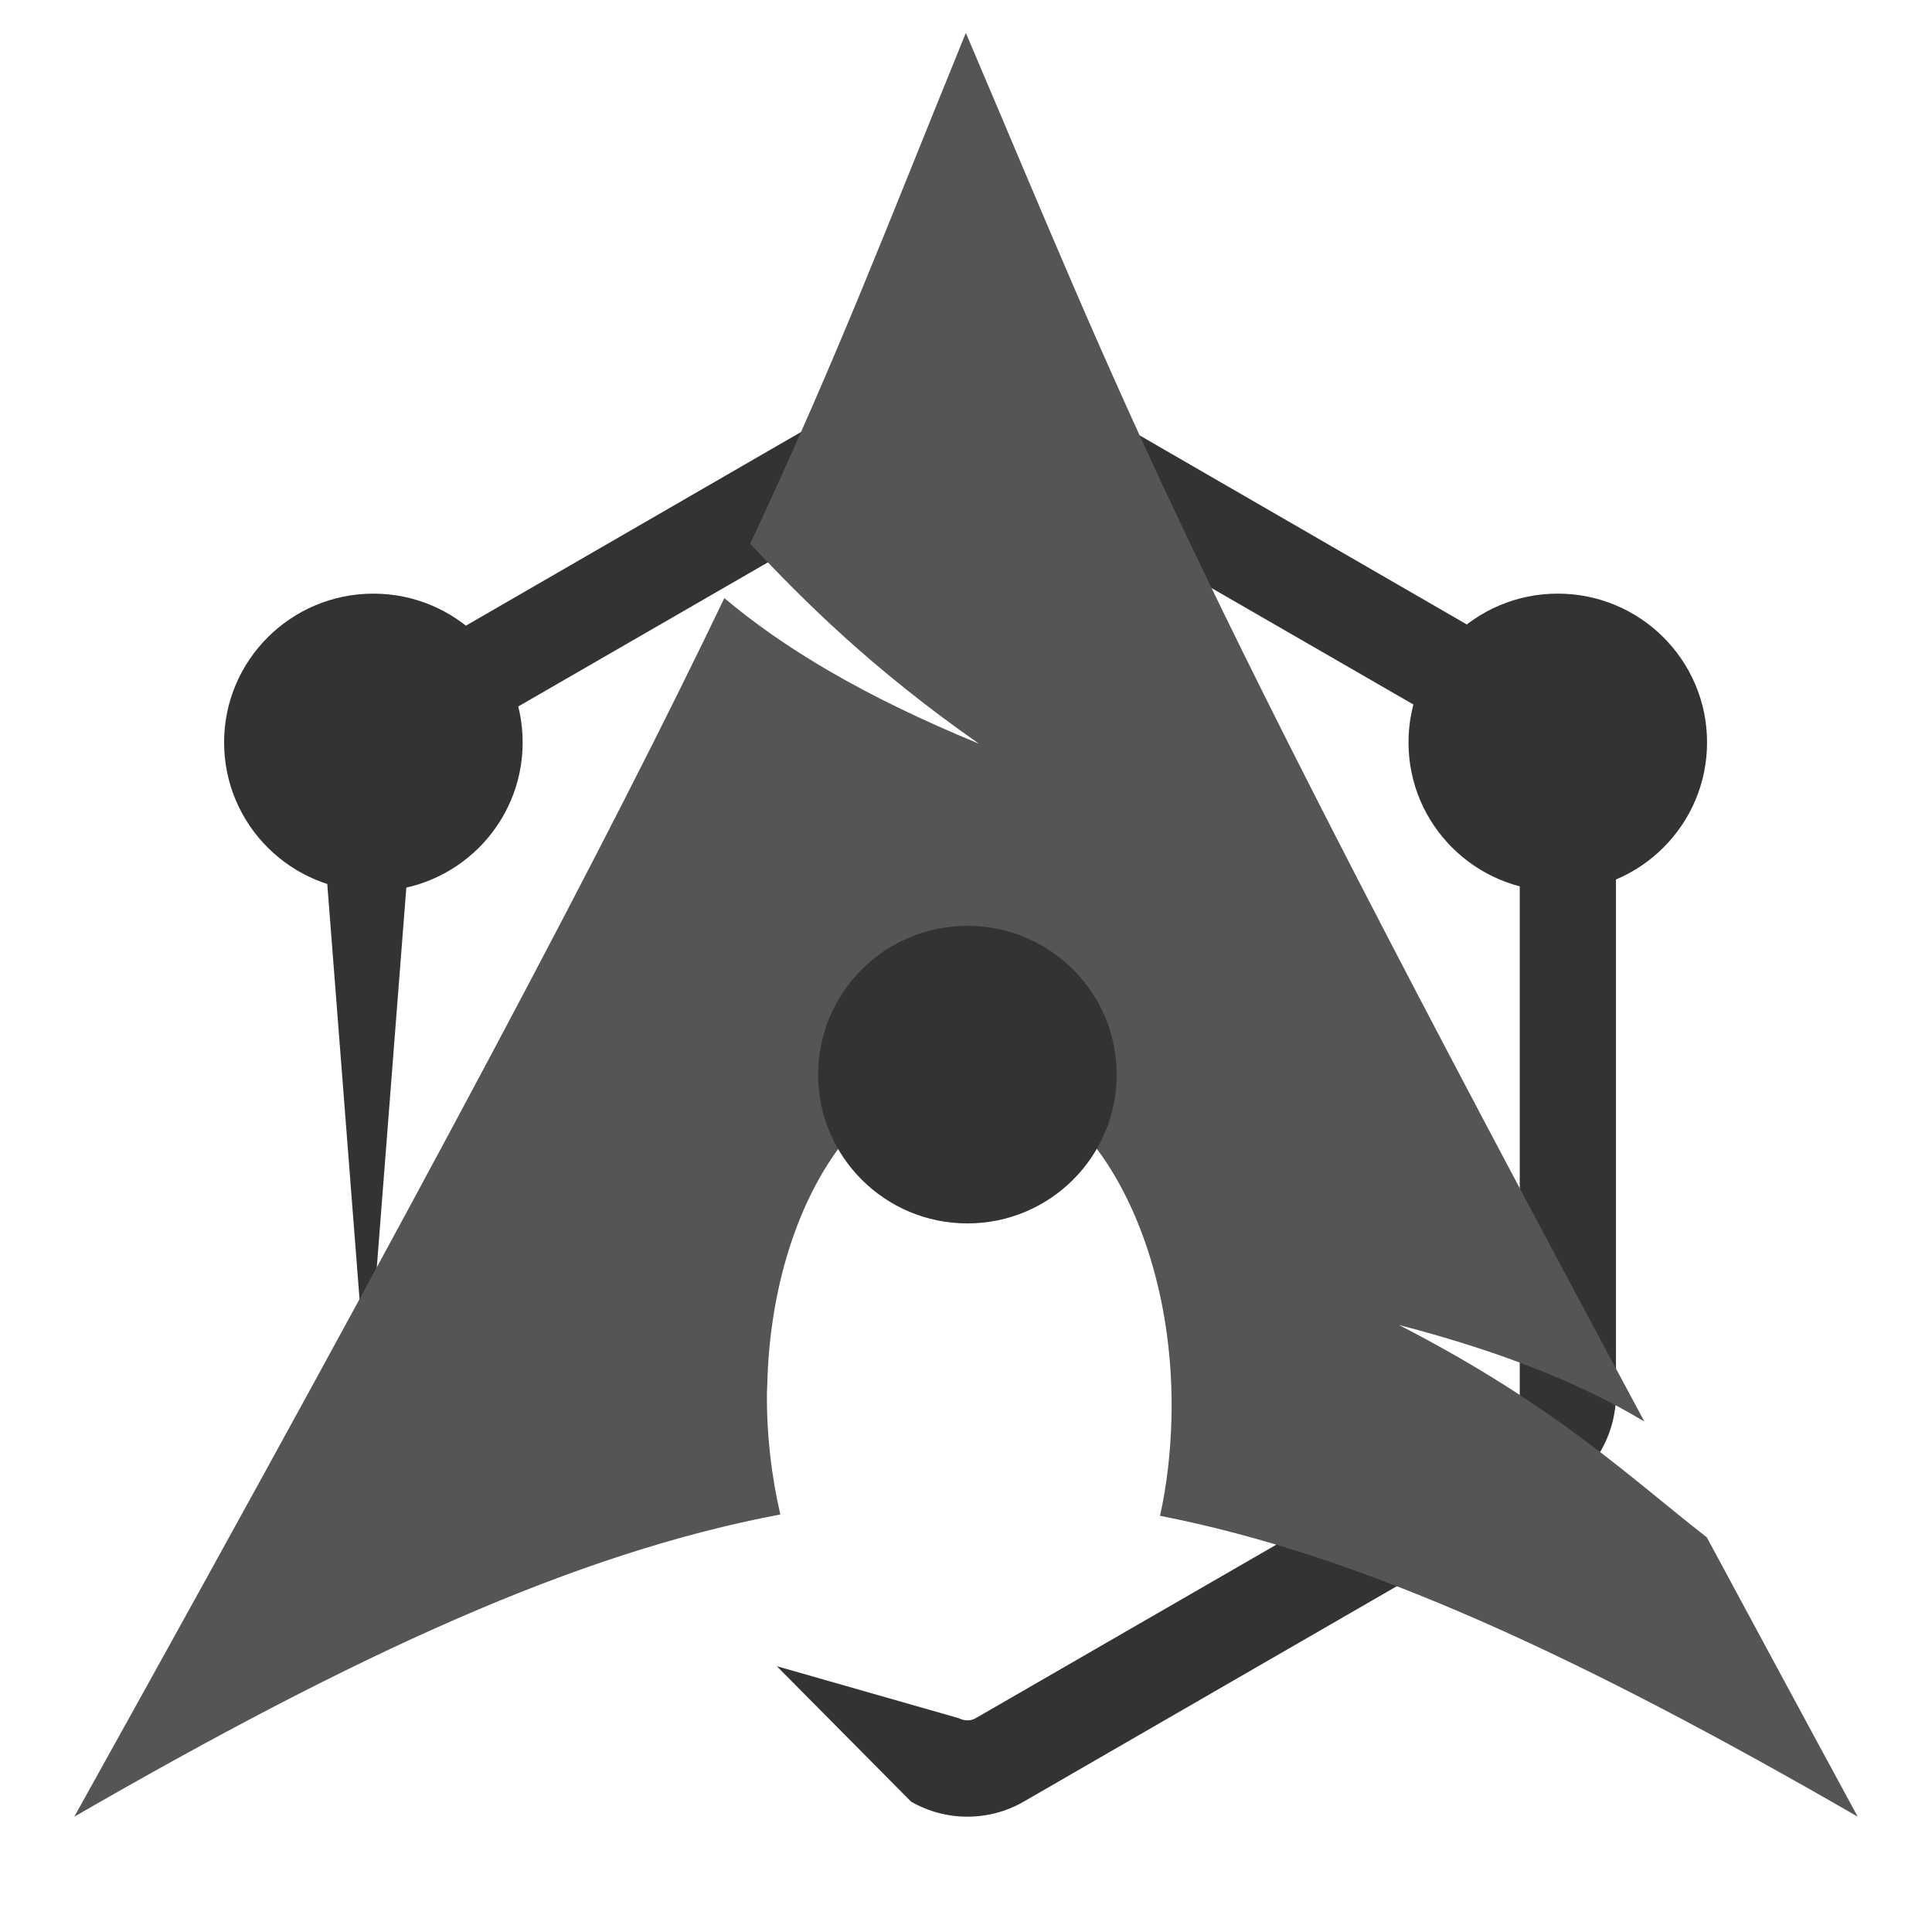
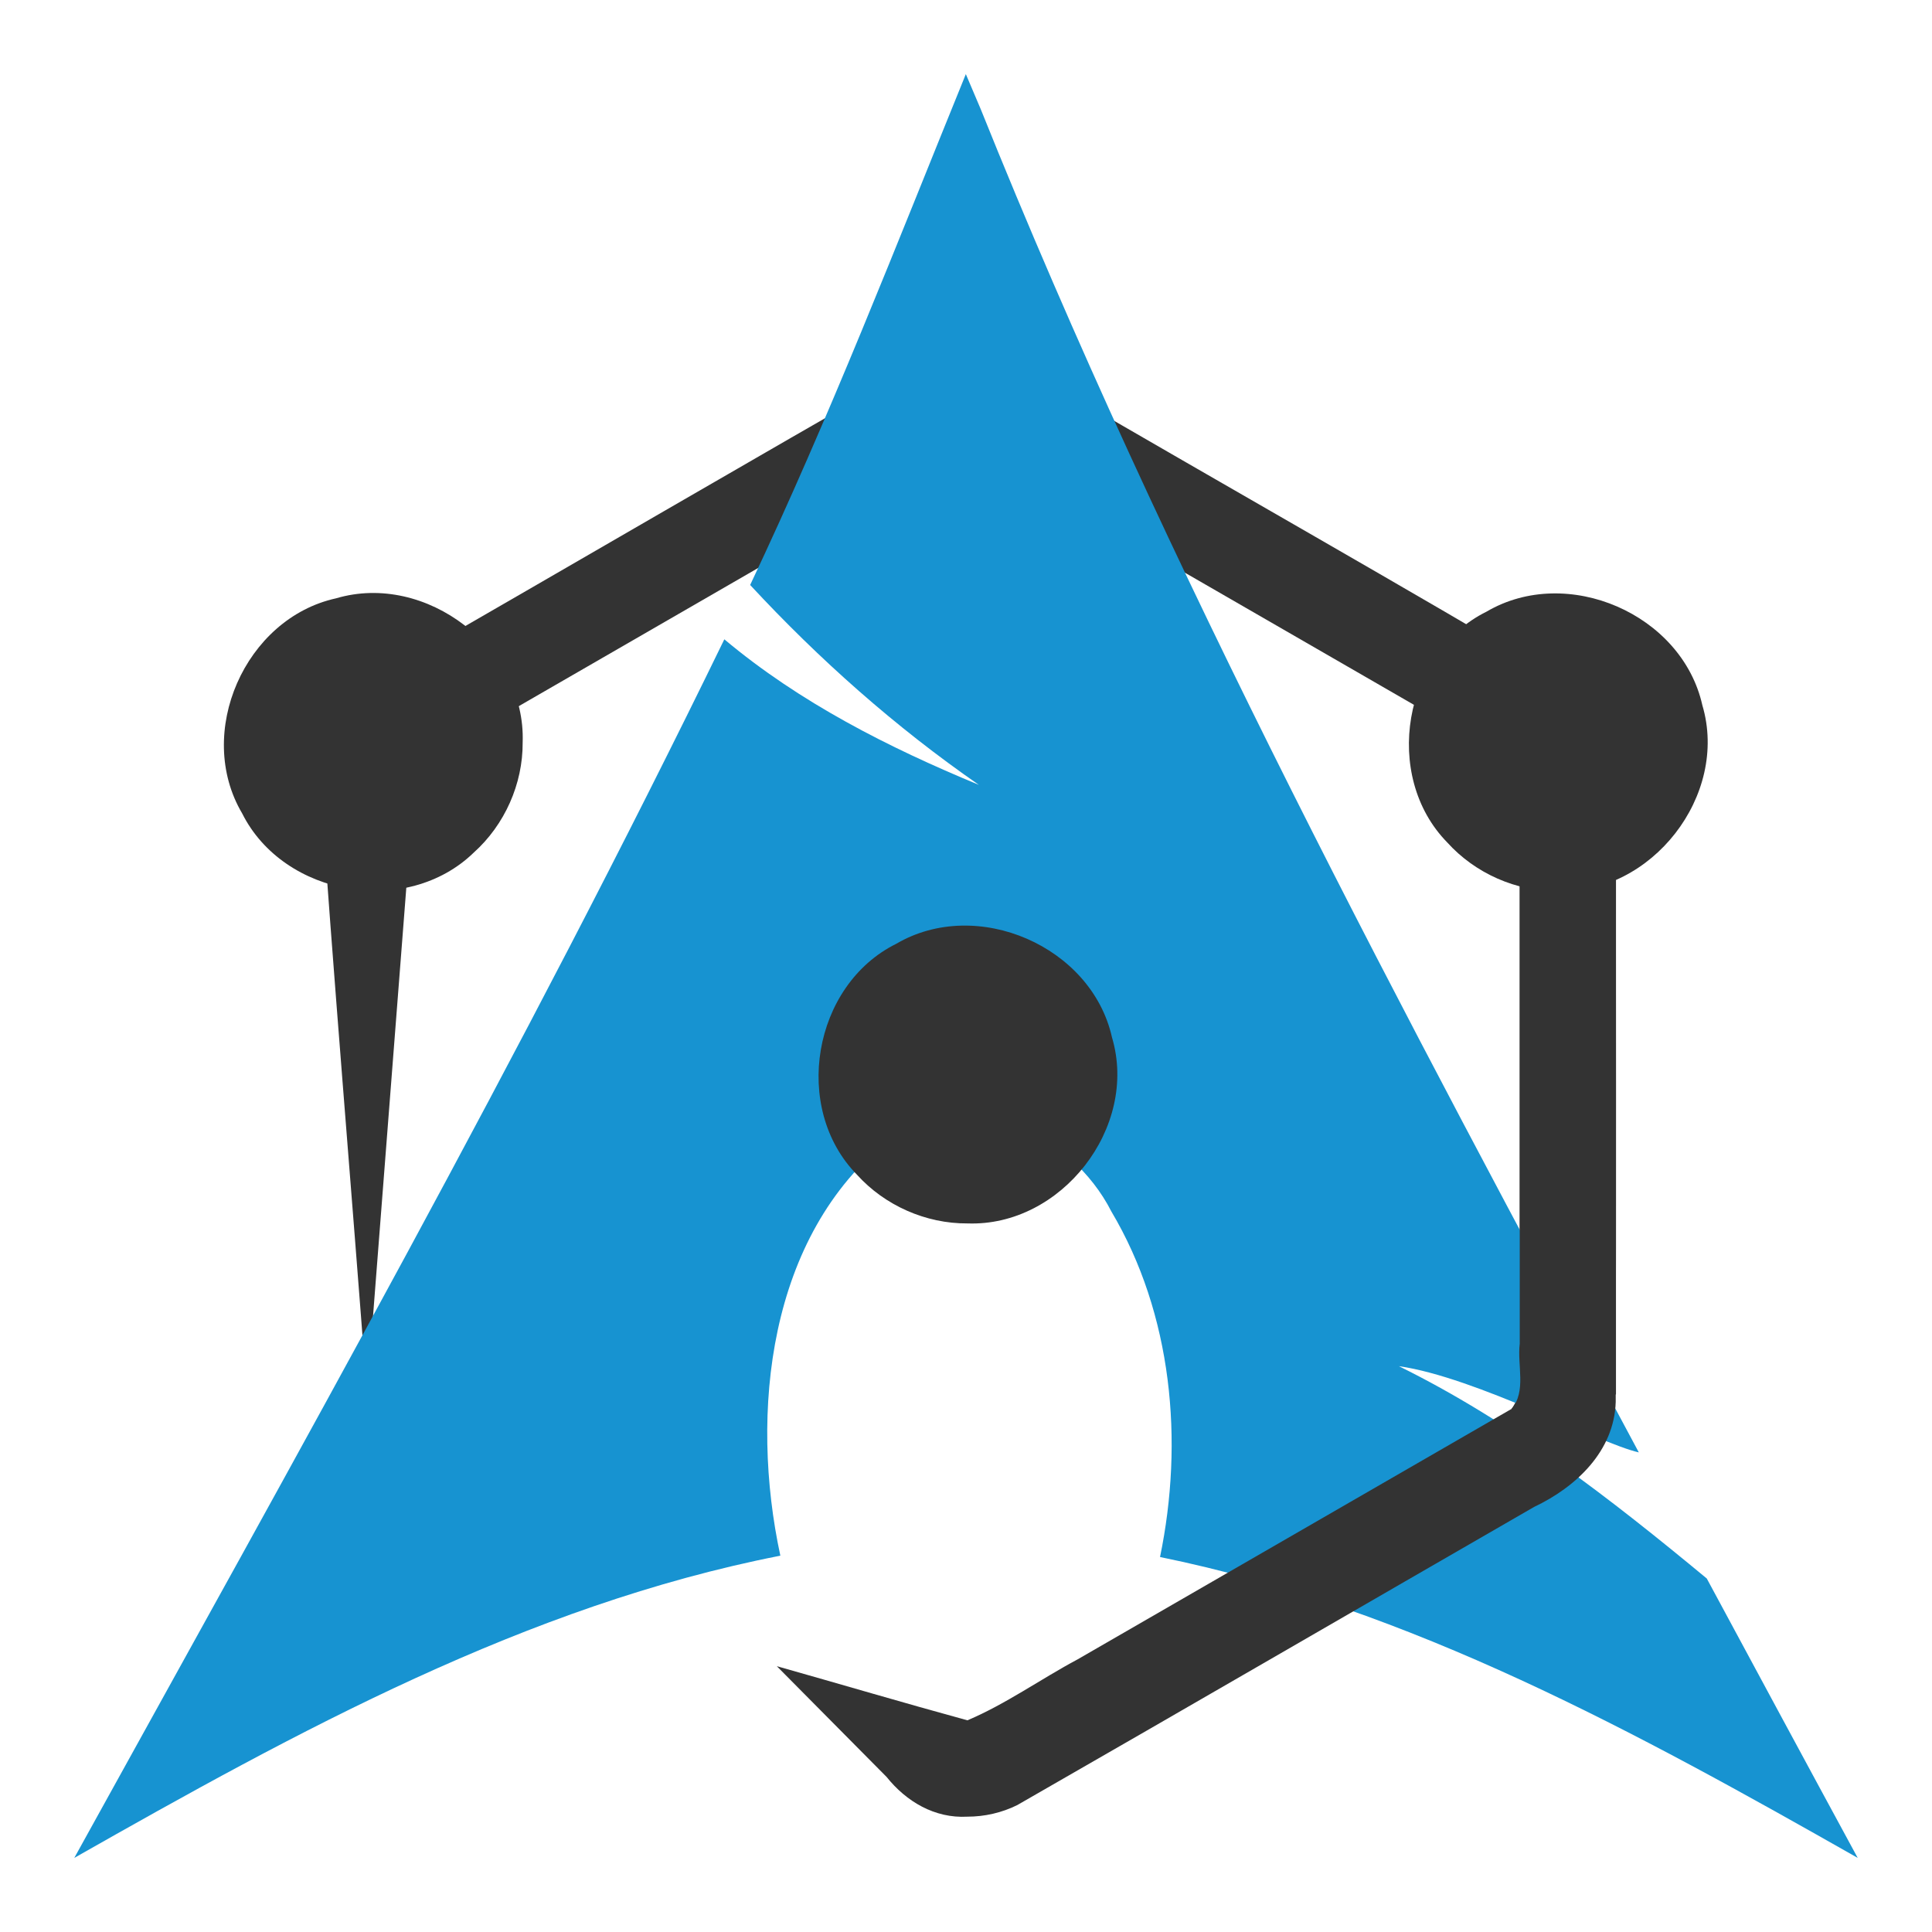
- <svg xmlns="http://www.w3.org/2000/svg" width="180" height="180" viewBox="0 0 180 180" id="svg5182" version="1.1">
-   <defs id="defs5184" />
-   <g id="layer1" transform="translate(0,-872.3622)" />
-   <g id="layer3" style="display:inline" transform="translate(0,-40)" />
-   <g id="layer2" style="display:inline" transform="translate(0,-40)" />
-   <g id="layer4" style="display:inline" transform="translate(0,-40)">
-     <g id="g4522" transform="translate(-19.86753,16.12003)">
-       <g transform="translate(0,-817.3621)" id="g4155" style="display:inline;fill:#333333">
-         <g style="fill:#333333" id="g20" transform="matrix(1.25,0,0,-1.25,109.9875,990.497)">
-           <path d="m 0,-16 c -1.46,0 -2.912,0.381 -4.19,1.121 L -14.197,-4.785 -0.62,-8.665 c 0.371,-0.206 0.895,-0.206 1.237,0 l 39.95,23.058 c 0.372,0.212 0.61,0.64 0.61,1.081 l 0,46.104 c 0,0.451 -0.238,0.872 -0.62,1.101 L 0.624,85.717 c -0.369,0.216 -0.859,0.216 -1.231,0 L -40.53,62.672 c -0.388,-0.222 -0.634,-0.657 -0.634,-1.094 l -3.583,-46.104 -3.583,46.104 c 0,2.995 1.602,5.792 4.19,7.281 L -4.19,91.944 c 2.528,1.429 5.888,1.429 8.396,0 L 44.153,68.859 c 2.587,-1.496 4.196,-4.286 4.196,-7.281 l 0,-46.104 c 0,-2.995 -1.609,-5.782 -4.196,-7.288 L 4.206,-14.879 C 2.929,-15.619 1.48,-16 0,-16" style="fill:#333333;fill-opacity:1;fill-rule:nonzero;stroke:none" id="path22" />
-         </g>
+ <svg xmlns="http://www.w3.org/2000/svg" xmlns:xlink="http://www.w3.org/1999/xlink" version="1.1" id="svg5182" viewBox="0 0 180 180" height="180" width="180">
+   <defs id="defs5184">
+     <linearGradient x1="112.499" y1="6.137" x2="112.499" y2="129.347" id="path1082_2_" gradientUnits="userSpaceOnUse" gradientTransform="translate(287,-83)">
+       <stop id="stop193" style="stop-color:#ffffff;stop-opacity:0" offset="0" />
+       <stop id="stop195" style="stop-color:#ffffff;stop-opacity:0.275" offset="1" />
+       <midPointStop offset="0" style="stop-color:#FFFFFF" id="midPointStop197" />
+       <midPointStop offset="0.5" style="stop-color:#FFFFFF" id="midPointStop199" />
+       <midPointStop offset="1" style="stop-color:#000000" id="midPointStop201" />
+     </linearGradient>
+     <linearGradient x1="541.335" y1="104.507" x2="606.912" y2="303.14" id="linearGradient2544" xlink:href="#path1082_2_" gradientUnits="userSpaceOnUse" gradientTransform="matrix(-0.3937741,0,0,0.393752,357.5197,122.0015)" />
+     <linearGradient id="linearGradient3388">
+       <stop id="stop3390" style="stop-color:#000000;stop-opacity:0" offset="0" />
+       <stop id="stop3392" style="stop-color:#000000;stop-opacity:0.371" offset="1" />
+     </linearGradient>
+     <linearGradient x1="490.723" y1="237.724" x2="490.723" y2="183.964" id="linearGradient4416" xlink:href="#linearGradient3388" gradientUnits="userSpaceOnUse" gradientTransform="matrix(0.749107,0,0,0.749107,-35.45986,91.44108)" />
+   </defs>
+   <g transform="translate(0,-40)" style="display:inline" id="layer3">
+     <g style="display:inline;fill:#333333" id="g4155" transform="translate(-19.86753,-801.2421)">
+       <g transform="matrix(1.25,0,0,-1.25,109.9875,990.497)" id="g20" style="fill:#333333">
+         <path id="path22" d="m 40.567,14.393 c 1.181,1.604 0.371,3.896 0.61,5.816 0,13.79 0,27.579 0,41.369 -0.687,1.813 -3.031,2.215 -4.506,3.343 C 24.655,71.853 12.64,78.785 0.624,85.717 -1.351,85.954 -2.929,84.097 -4.708,83.35 -16.649,76.457 -28.589,69.565 -40.53,62.672 -41.735,60.999 -41.172,58.609 -41.55,56.608 -42.616,42.897 -43.681,29.185 -44.746,15.474 c -1.167,15.555 -2.5,31.106 -3.564,46.663 0.081,4.036 3.456,6.61 6.761,8.218 12.618,7.273 25.205,14.603 37.843,21.84 3.542,1.847 7.465,0.332 10.502,-1.748 C 19.542,83.024 32.396,75.768 45.076,68.239 48.482,65.873 48.492,61.547 48.349,57.84 c 0,-14.122 0,-28.244 0,-42.366" style="fill:#333333;fill-opacity:1;fill-rule:nonzero;stroke:none" />
      </g>
-       <g id="g5147" style="display:inline;fill:#333333;fill-opacity:1" transform="translate(-629.4363,-45.43875)">
-         <g style="fill:#333333;fill-opacity:1" id="layer1-9" transform="translate(263.6529,143.2642)">
-           <g style="fill:#555555;fill-opacity:1" id="g2424" transform="matrix(0.8746356,0,0,0.8746356,14.73052,23.40895)">
-             <path style="fill:#555555;fill-opacity:1;fill-rule:evenodd;stroke:none" id="path2518" d="m 526.968,-107.801 c -8.457,20.735 -13.558,34.297 -22.974,54.416 5.773,6.119 12.859,13.246 24.367,21.295 -12.372,-5.091 -20.812,-10.202 -27.118,-15.506 -12.051,25.145 -30.93,60.963 -69.243,129.804 30.113,-17.385 53.456,-28.102 75.21,-32.192 -0.934,-4.018 -1.465,-8.364 -1.429,-12.898 l 0.036,-0.965 c 0.478,-19.292 10.514,-34.128 22.402,-33.121 11.888,1.007 21.129,17.473 20.651,36.765 -0.09,3.63 -0.499,7.122 -1.215,10.361 21.518,4.209 44.611,14.9 74.317,32.049 -5.857,-10.784 -11.085,-20.504 -16.078,-29.762 -7.864,-6.095 -16.067,-14.028 -32.799,-22.617 11.501,2.988 19.735,6.436 26.154,10.29 -50.762,-94.51 -54.873,-107.068 -72.28,-147.919 z" />
-           </g>
-         </g>
-         <g style="fill:#333333;fill-opacity:1" id="g5129" transform="translate(163.3216,-23.93781)" />
+     </g>
+   </g>
+   <g transform="translate(0,-40)" style="display:inline" id="layer2">
+     <g transform="translate(-249.1741,-81.13412)" id="layer1">
+       <g transform="matrix(0.8746356,0,0,0.8746356,14.73052,23.40895)" id="g2424">
+         <path id="path2518" d="m 370.929,119.629 c -7.418,18.238 -14.544,36.611 -22.974,54.416 7.347,7.927 15.478,15.138 24.367,21.295 -9.639,-3.986 -19.086,-8.771 -27.118,-15.506 -21.457,44.112 -45.535,86.88 -69.243,129.804 23.708,-13.455 48.185,-26.894 75.21,-32.192 -3.271,-15.185 -1.338,-34.08 11.589,-44.327 8.182,-6.272 19.458,-0.625 23.664,7.649 6.512,10.957 7.742,24.489 5.192,36.821 26.686,5.438 50.863,18.732 74.317,32.049 -5.383,-9.908 -10.727,-19.837 -16.078,-29.762 -10.24,-8.477 -20.814,-16.718 -32.799,-22.617 8.255,1.188 21.203,8.19 25.561,9.186 -25.098,-46.806 -50.272,-93.712 -70.093,-143.065 l -0.788,-1.856 -0.806,-1.895 3e-5,0 z" style="display:inline;fill:#1793d1;fill-opacity:1;fill-rule:evenodd;stroke:none" />
      </g>
-       <path class="hero-icon hero-icon-1  loop-3" d="m 165.002,106.914 c 7.681,0 13.908,-6.207 13.908,-13.864 0,-7.656 -6.227,-13.863 -13.908,-13.863 -7.681,0 -13.908,6.207 -13.908,13.863 0,7.657 6.227,13.864 13.908,13.864 z" id="path38" style="fill:#333333;fill-opacity:1" />
-       <path class="hero-icon hero-icon-3  loop-1" d="m 697.999,138.49 c 0,-7.657 -6.227,-13.863 -13.908,-13.863 -7.681,0 -13.908,6.207 -13.908,13.863 0,7.657 6.227,13.864 13.908,13.864 7.681,0 13.908,-6.207 13.908,-13.864 z" id="path42-3" style="fill:#333333;fill-opacity:1" transform="translate(-629.4363,-45.43875)" />
-       <path class="hero-icon hero-icon-1  loop-3" d="m 110,137.863 c 7.681,0 13.908,-6.207 13.908,-13.864 0,-7.656 -6.227,-13.863 -13.908,-13.863 -7.681,0 -13.908,6.207 -13.908,13.863 0,7.657 6.227,13.864 13.908,13.864 z" id="path38-8" style="display:inline;fill:#333333;fill-opacity:1" />
+     </g>
+   </g>
+   <g style="display:inline" id="layer5">
+     <g style="display:inline;fill:#333333" id="g4155-6" transform="translate(-19.86753,-841.2421)">
+       <g transform="matrix(1.25,0,0,-1.25,109.9875,990.497)" id="g20-4" style="fill:#333333">
+         <path id="path22-2" d="m 0,-16 c -2.43,-0.135 -4.548,1.127 -6.014,2.961 -2.728,2.752 -5.456,5.503 -8.183,8.255 4.738,-1.338 9.459,-2.736 14.207,-4.035 2.858,1.209 5.451,3.068 8.203,4.538 C 18.997,1.943 29.782,8.168 40.567,14.393 c 1.12,1.306 0.41,3.253 0.61,4.868 0,14.106 0,28.211 0,42.317 2.391,0 4.781,0 7.172,0 C 48.337,46.024 48.374,30.469 48.33,14.915 48.222,11.241 45.369,8.565 42.254,7.09 29.407,-0.315 16.582,-7.761 3.719,-15.14 2.568,-15.709 1.284,-16.001 0,-16 Z" style="fill:#333333;fill-opacity:1;fill-rule:nonzero;stroke:none" />
+       </g>
+     </g>
+   </g>
+   <g transform="translate(0,-40)" style="display:inline" id="layer4">
+     <g transform="translate(-19.86753,16.12003)" id="g4522">
+       <path id="path38" d="m 165.002,106.914 c 8.734,0.323 15.963,-8.934 13.47,-17.328 -1.895,-8.5 -12.593,-13.13 -20.099,-8.725 -7.776,3.849 -9.745,15.309 -3.665,21.512 2.595,2.874 6.422,4.566 10.295,4.542 z" style="fill:#333333;fill-opacity:1" />
+       <path id="path42-3" d="m 68.563,93.051 c 0.312,-8.751 -9,-15.908 -17.383,-13.427 -8.492,1.863 -13.185,12.536 -8.753,20.035 3.889,7.768 15.35,9.706 21.58,3.654 2.876,-2.579 4.581,-6.397 4.556,-10.262 z" style="fill:#333333;fill-opacity:1" />
+       <path id="path38-8" d="m 110,137.863 c 8.734,0.323 15.963,-8.934 13.47,-17.328 -1.895,-8.5 -12.593,-13.13 -20.099,-8.725 -7.776,3.849 -9.745,15.309 -3.665,21.512 2.595,2.874 6.422,4.566 10.295,4.542 z" style="display:inline;fill:#333333;fill-opacity:1" />
    </g>
  </g>
</svg>
